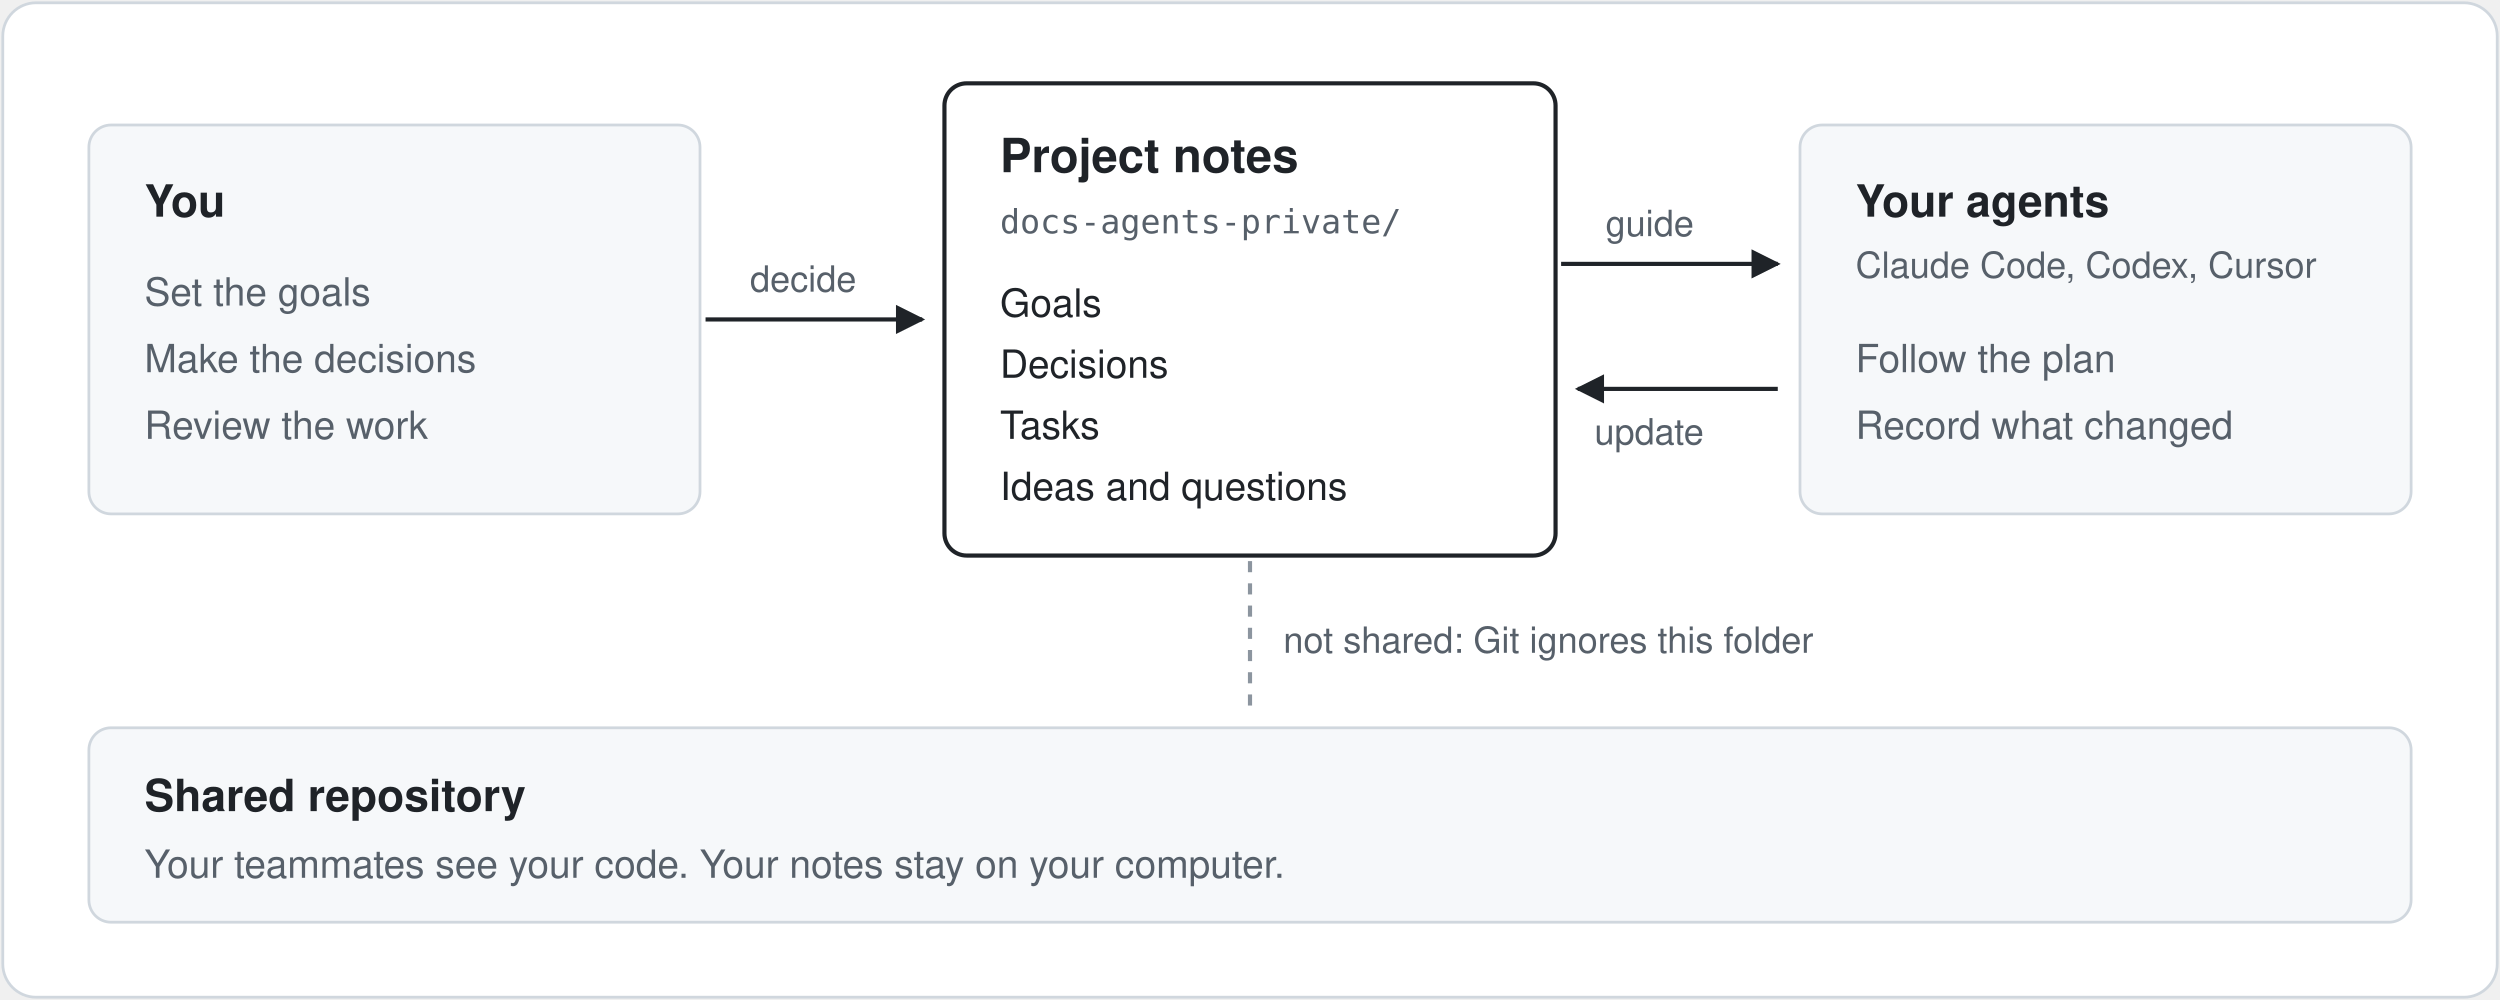
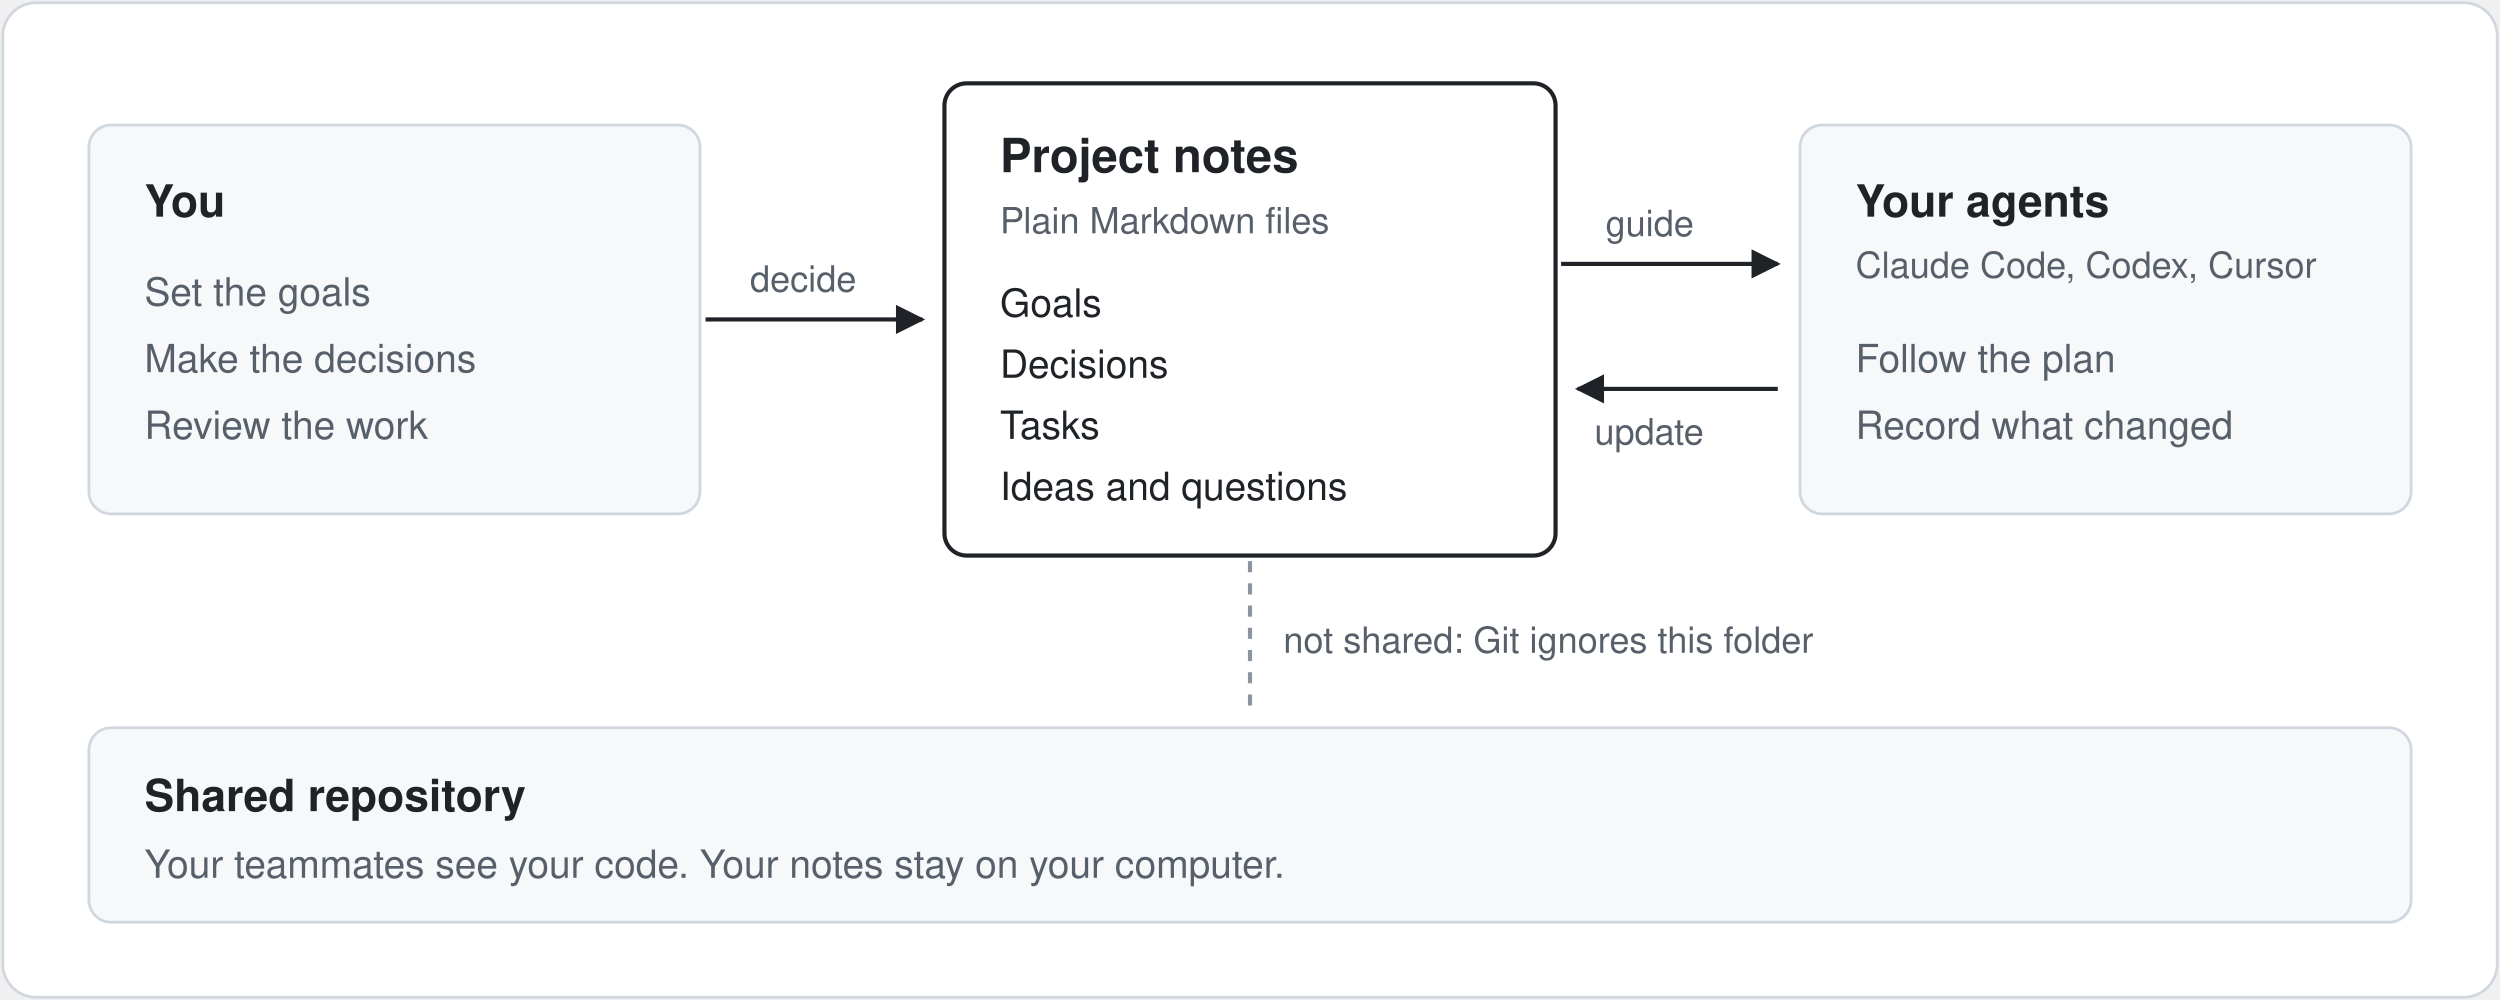
<svg xmlns="http://www.w3.org/2000/svg" viewBox="0 0 900 360" width="900" height="360" role="img" aria-labelledby="title desc">
  <style>
    .bg{fill:#ffffff;stroke:#d0d7de}
    .box{fill:#f6f8fa;stroke:#d0d7de}
    .notes{fill:#ffffff;stroke:#1f2328}
    .t{fill:#1f2328;font-family:-apple-system,BlinkMacSystemFont,"Segoe UI",Helvetica,Arial,sans-serif}
    .m{fill:#57606a;font-family:-apple-system,BlinkMacSystemFont,"Segoe UI",Helvetica,Arial,sans-serif}
    .mono{font-family:ui-monospace,SFMono-Regular,Menlo,Consolas,monospace}
    .line{stroke:#1f2328;stroke-width:1.5;fill:none}
    .dash{stroke:#8c959f;stroke-width:1.5;stroke-dasharray:4 4;fill:none}
    .head{fill:#1f2328}
    @media (prefers-color-scheme: dark){
      .bg{fill:#0d1117;stroke:#30363d}
      .box{fill:#161b22;stroke:#30363d}
      .notes{fill:#0d1117;stroke:#e6edf3}
      .t{fill:#e6edf3}
      .m{fill:#8d96a0}
      .line{stroke:#e6edf3}
      .dash{stroke:#6e7681}
      .head{fill:#e6edf3}
    }
  </style>
  <defs>
    <marker id="a" viewBox="0 0 10 10" refX="9" refY="5" markerWidth="7" markerHeight="7" orient="auto">
      <path class="head" d="M0 0L10 5L0 10z" />
    </marker>
  </defs>
  <rect class="bg" x="1" y="1" width="898" height="358" rx="12" />
  <rect class="box" x="32" y="45" width="220" height="140" rx="8" />
  <text class="t" x="52" y="78" font-size="16" font-weight="600">You</text>
  <text class="m" x="52" y="110" font-size="14">Set the goals</text>
  <text class="m" x="52" y="134" font-size="14">Make the decisions</text>
  <text class="m" x="52" y="158" font-size="14">Review the work</text>
  <path class="line" d="M254 115 H332" marker-end="url(#a)" />
  <text class="m" x="270" y="105" font-size="13">decide</text>
  <rect class="notes" x="340" y="30" width="220" height="170" rx="8" stroke-width="1.5" />
  <text class="t" x="360" y="62" font-size="17" font-weight="600">Project notes</text>
-   <text class="m mono" x="360" y="84" font-size="12">docs-agents-private/</text>
+   <text class="m" x="360" y="84" font-size="13">Plain Markdown files</text>
  <text class="t" x="360" y="114" font-size="14">Goals</text>
  <text class="t" x="360" y="136" font-size="14">Decisions</text>
  <text class="t" x="360" y="158" font-size="14">Tasks</text>
  <text class="t" x="360" y="180" font-size="14">Ideas and questions</text>
  <path class="line" d="M562 95 H640" marker-end="url(#a)" />
  <text class="m" x="578" y="85" font-size="13">guide</text>
  <path class="line" d="M640 140 H568" marker-end="url(#a)" />
  <text class="m" x="574" y="160" font-size="13">update</text>
  <rect class="box" x="648" y="45" width="220" height="140" rx="8" />
  <text class="t" x="668" y="78" font-size="16" font-weight="600">Your agents</text>
  <text class="m" x="668" y="100" font-size="13">Claude Code, Codex, Cursor</text>
  <text class="m" x="668" y="134" font-size="14">Follow the plan</text>
  <text class="m" x="668" y="158" font-size="14">Record what changed</text>
  <path class="dash" d="M450 202 V258" />
  <text class="m" x="462" y="235" font-size="13">not shared: Git ignores this folder</text>
  <rect class="box" x="32" y="262" width="836" height="70" rx="8" />
  <text class="t" x="52" y="292" font-size="16" font-weight="600">Shared repository</text>
  <text class="m" x="52" y="316" font-size="14">Your teammates see your code. Your notes stay on your computer.</text>
</svg>
